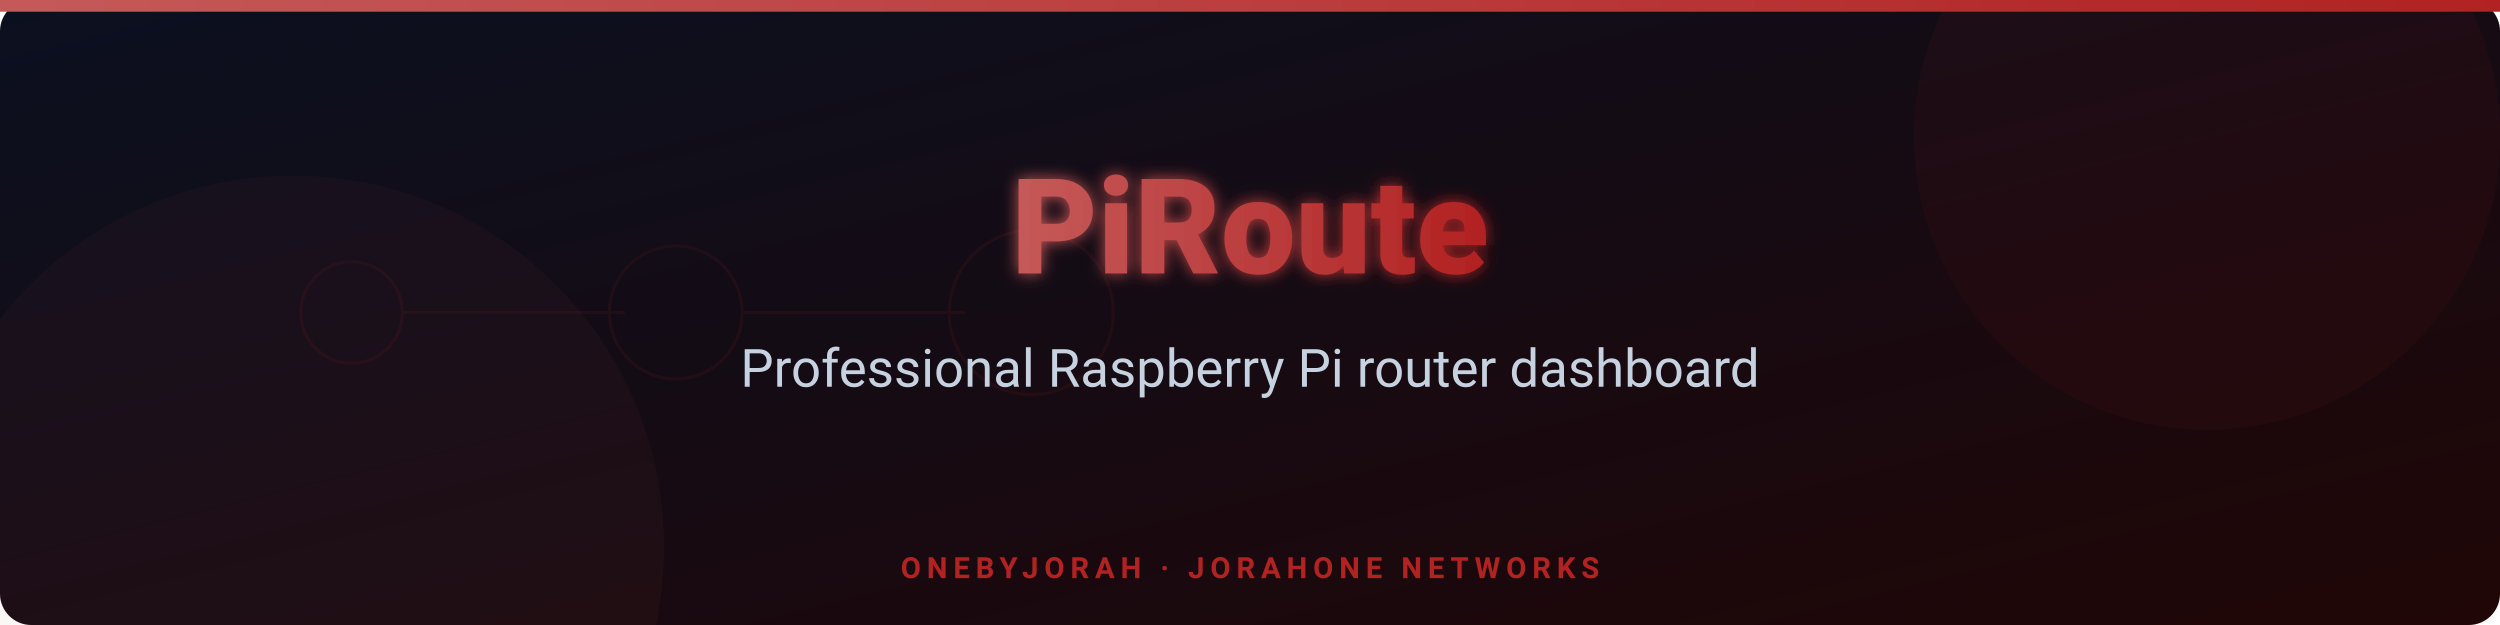
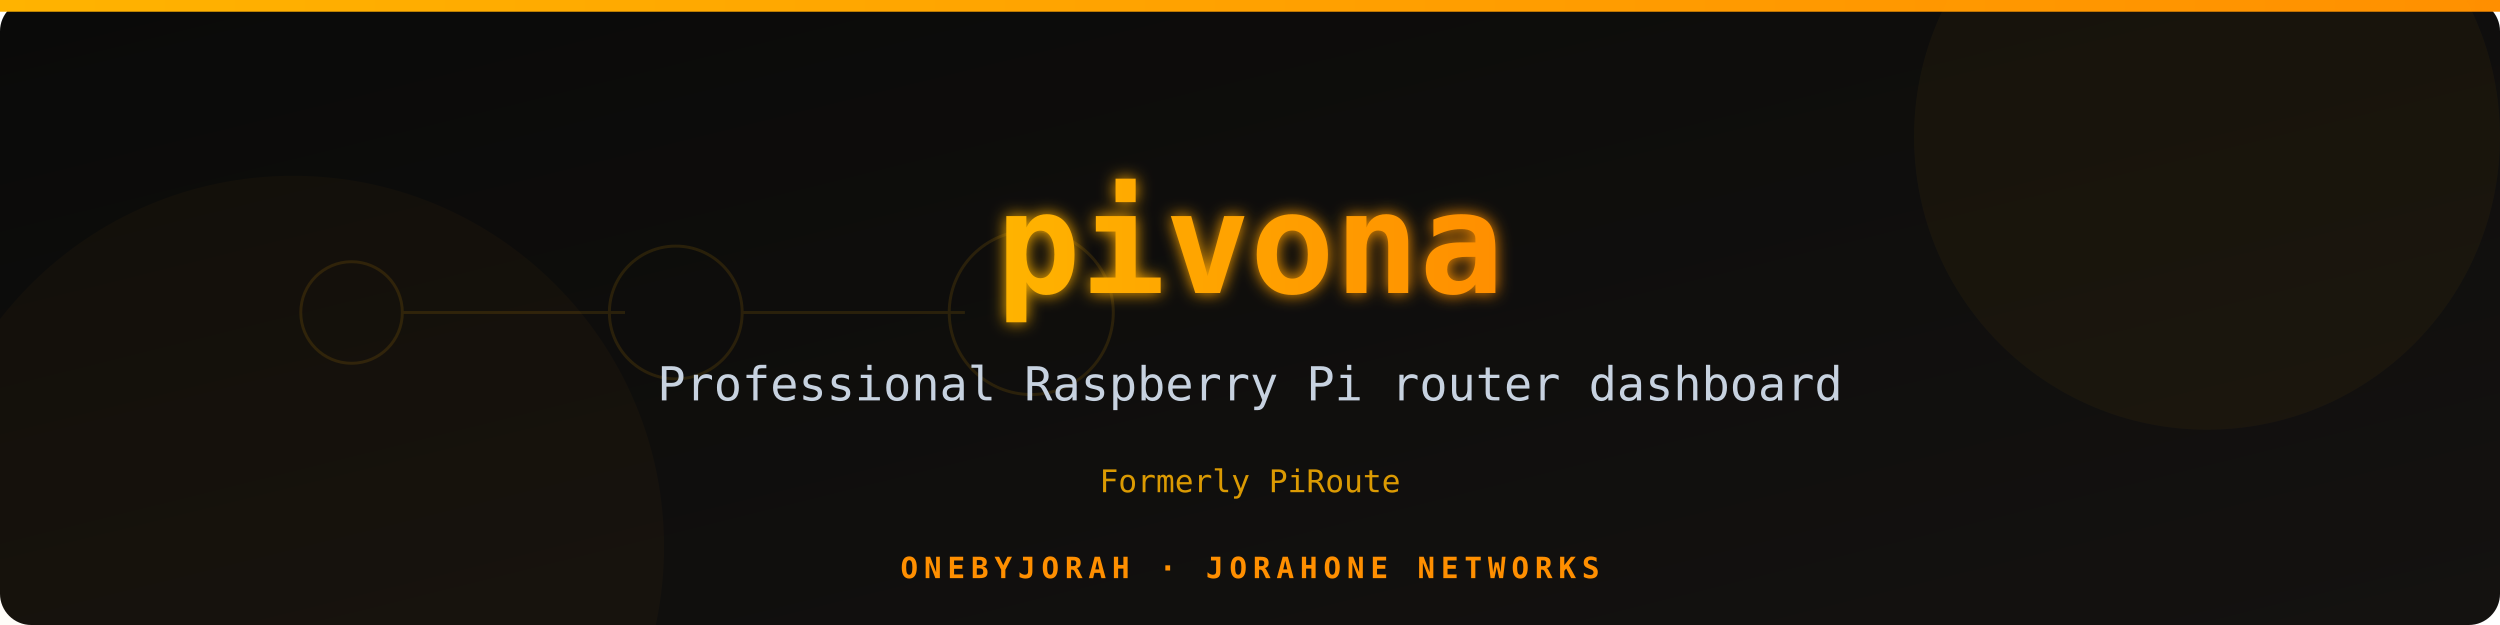
- <svg xmlns="http://www.w3.org/2000/svg" viewBox="0 0 1280 320" width="1280" height="320" role="img" aria-label="PiRoute">
+ <svg xmlns="http://www.w3.org/2000/svg" viewBox="0 0 1280 320" width="1280" height="320" role="img" aria-label="pivona">
  <defs>
    <linearGradient id="bg" x1="0%" y1="0%" x2="100%" y2="100%">
-       <stop offset="0%" stop-color="#0b1020" />
-       <stop offset="100%" stop-color="#200606" />
+       <stop offset="0%" stop-color="#0a0a09" />
+       <stop offset="100%" stop-color="#141210" />
    </linearGradient>
    <linearGradient id="accent" x1="0%" y1="0%" x2="100%" y2="0%">
-       <stop offset="0%" stop-color="#c55959" />
-       <stop offset="100%" stop-color="#b22222" />
+       <stop offset="0%" stop-color="#FFB300" />
+       <stop offset="100%" stop-color="#FF8F00" />
    </linearGradient>
    <filter id="glow" x="-20%" y="-20%" width="140%" height="140%">
      <feGaussianBlur stdDeviation="4" result="b" />
      <feComposite in="SourceGraphic" in2="b" operator="over" />
    </filter>
  </defs>
  <rect width="1280" height="320" rx="16" fill="url(#bg)" />
  <rect x="0" y="0" width="1280" height="6" fill="url(#accent)" />
-   <circle cx="1130" cy="70" r="150" fill="#b22222" opacity="0.06" />
-   <circle cx="150" cy="280" r="190" fill="#c55959" opacity="0.05" />
-   <g opacity="0.10" stroke="#b22222" stroke-width="1.5" fill="none">
+   <circle cx="1130" cy="70" r="150" fill="#FFB300" opacity="0.04" />
+   <circle cx="150" cy="280" r="190" fill="#FF8F00" opacity="0.03" />
+   <g opacity="0.12" stroke="#FFB300" stroke-width="1.5" fill="none">
    <circle cx="180" cy="160" r="26" />
    <line x1="206" y1="160" x2="320" y2="160" />
    <circle cx="346" cy="160" r="34" />
    <line x1="380" y1="160" x2="494" y2="160" />
    <circle cx="528" cy="160" r="42" />
  </g>
-   <text x="640" y="140" font-family="-apple-system,BlinkMacSystemFont,Segoe UI,Roboto,Helvetica,Arial,sans-serif" font-size="68" font-weight="800" fill="url(#accent)" text-anchor="middle" filter="url(#glow)">PiRoute</text>
-   <text x="640" y="198" font-family="-apple-system,BlinkMacSystemFont,Segoe UI,Roboto,Helvetica,Arial,sans-serif" font-size="27" fill="#c7d2e0" text-anchor="middle">Professional Raspberry Pi router dashboard</text>
-   <text x="640" y="252" font-family="-apple-system,BlinkMacSystemFont,Segoe UI,Roboto,Helvetica,Arial,sans-serif" font-size="18" fill="#c55959" opacity="0.85" text-anchor="middle" />
-   <text x="640" y="296" font-family="-apple-system,BlinkMacSystemFont,Segoe UI,Roboto,Helvetica,Arial,sans-serif" font-size="15" font-weight="600" fill="#b22222" letter-spacing="3" text-anchor="middle">ONEBYJORAH  ·  JORAHONE NETWORKS</text>
+   <text x="640" y="150" font-family="'JetBrains Mono', monospace" font-size="72" font-weight="800" fill="url(#accent)" text-anchor="middle" filter="url(#glow)">pivona</text>
+   <text x="640" y="205" font-family="'JetBrains Mono', monospace" font-size="24" fill="#c7d2e0" text-anchor="middle">Professional Raspberry Pi router dashboard</text>
+   <text x="640" y="252" font-family="'JetBrains Mono', monospace" font-size="16" fill="#FFB300" opacity="0.85" text-anchor="middle">Formerly PiRoute</text>
+   <text x="640" y="296" font-family="'JetBrains Mono', monospace" font-size="15" font-weight="600" fill="#FF8F00" letter-spacing="3" text-anchor="middle">ONEBYJORAH · JORAHONE NETWORKS</text>
</svg>
